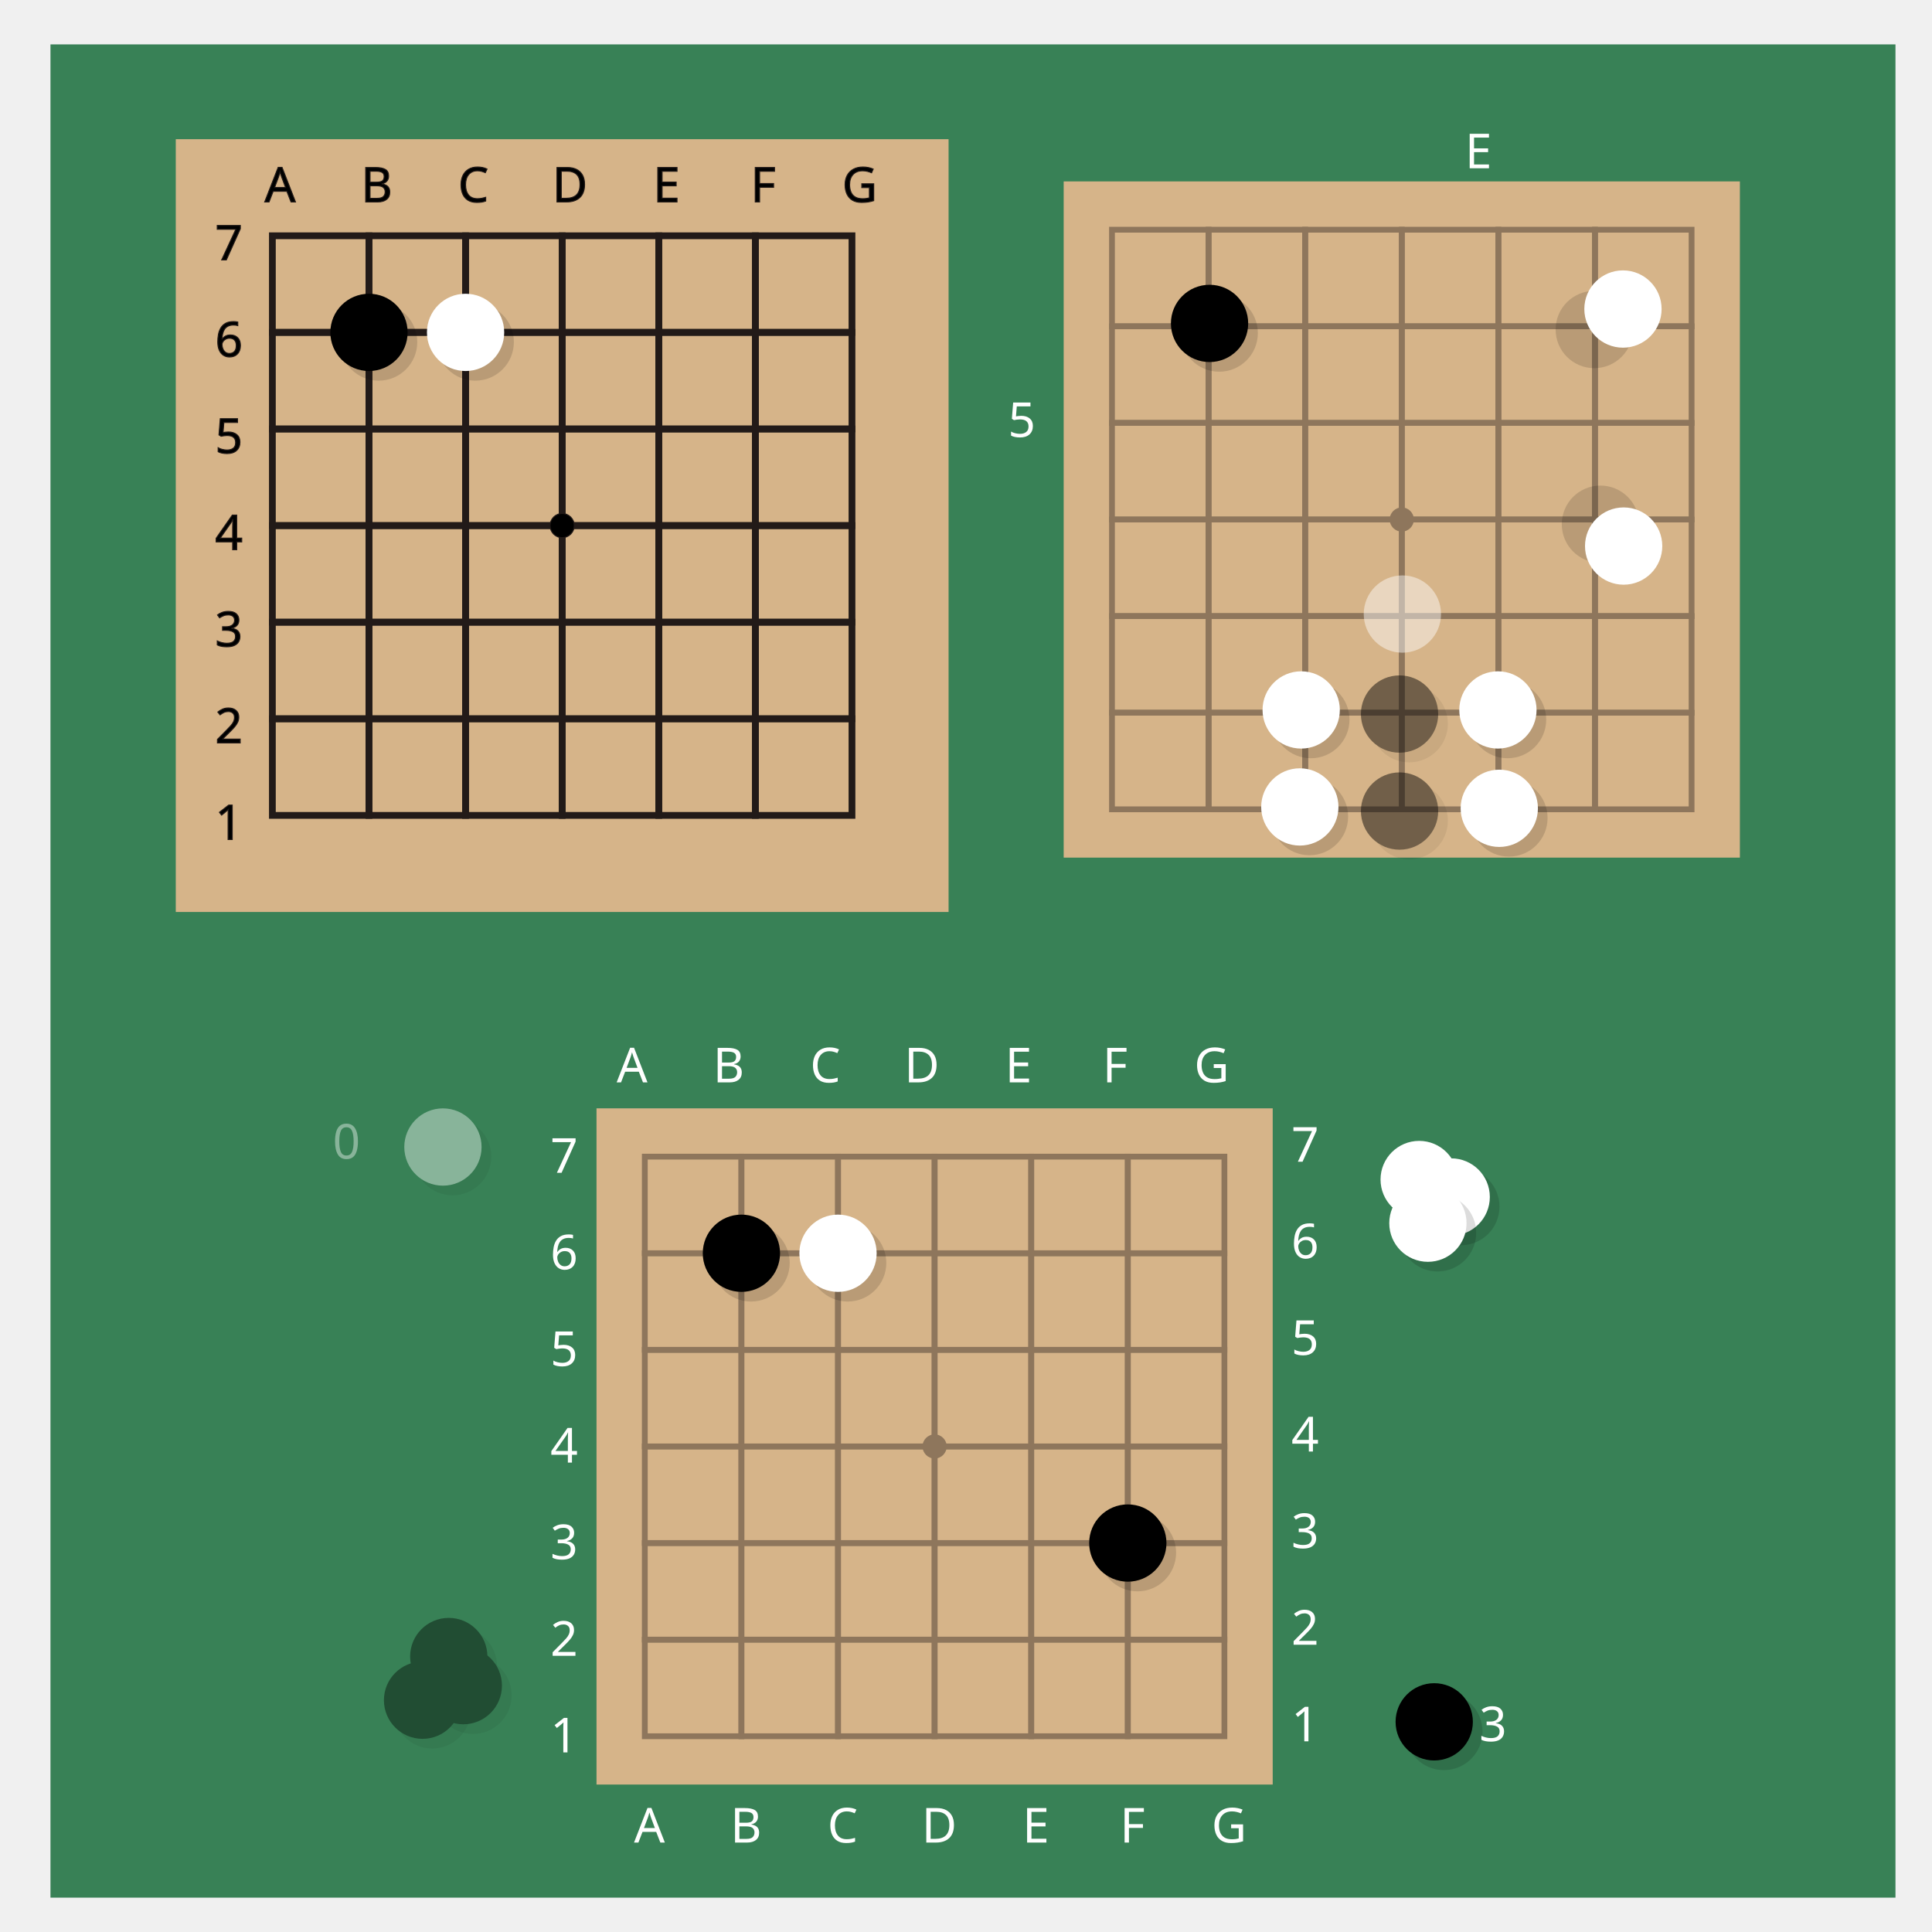
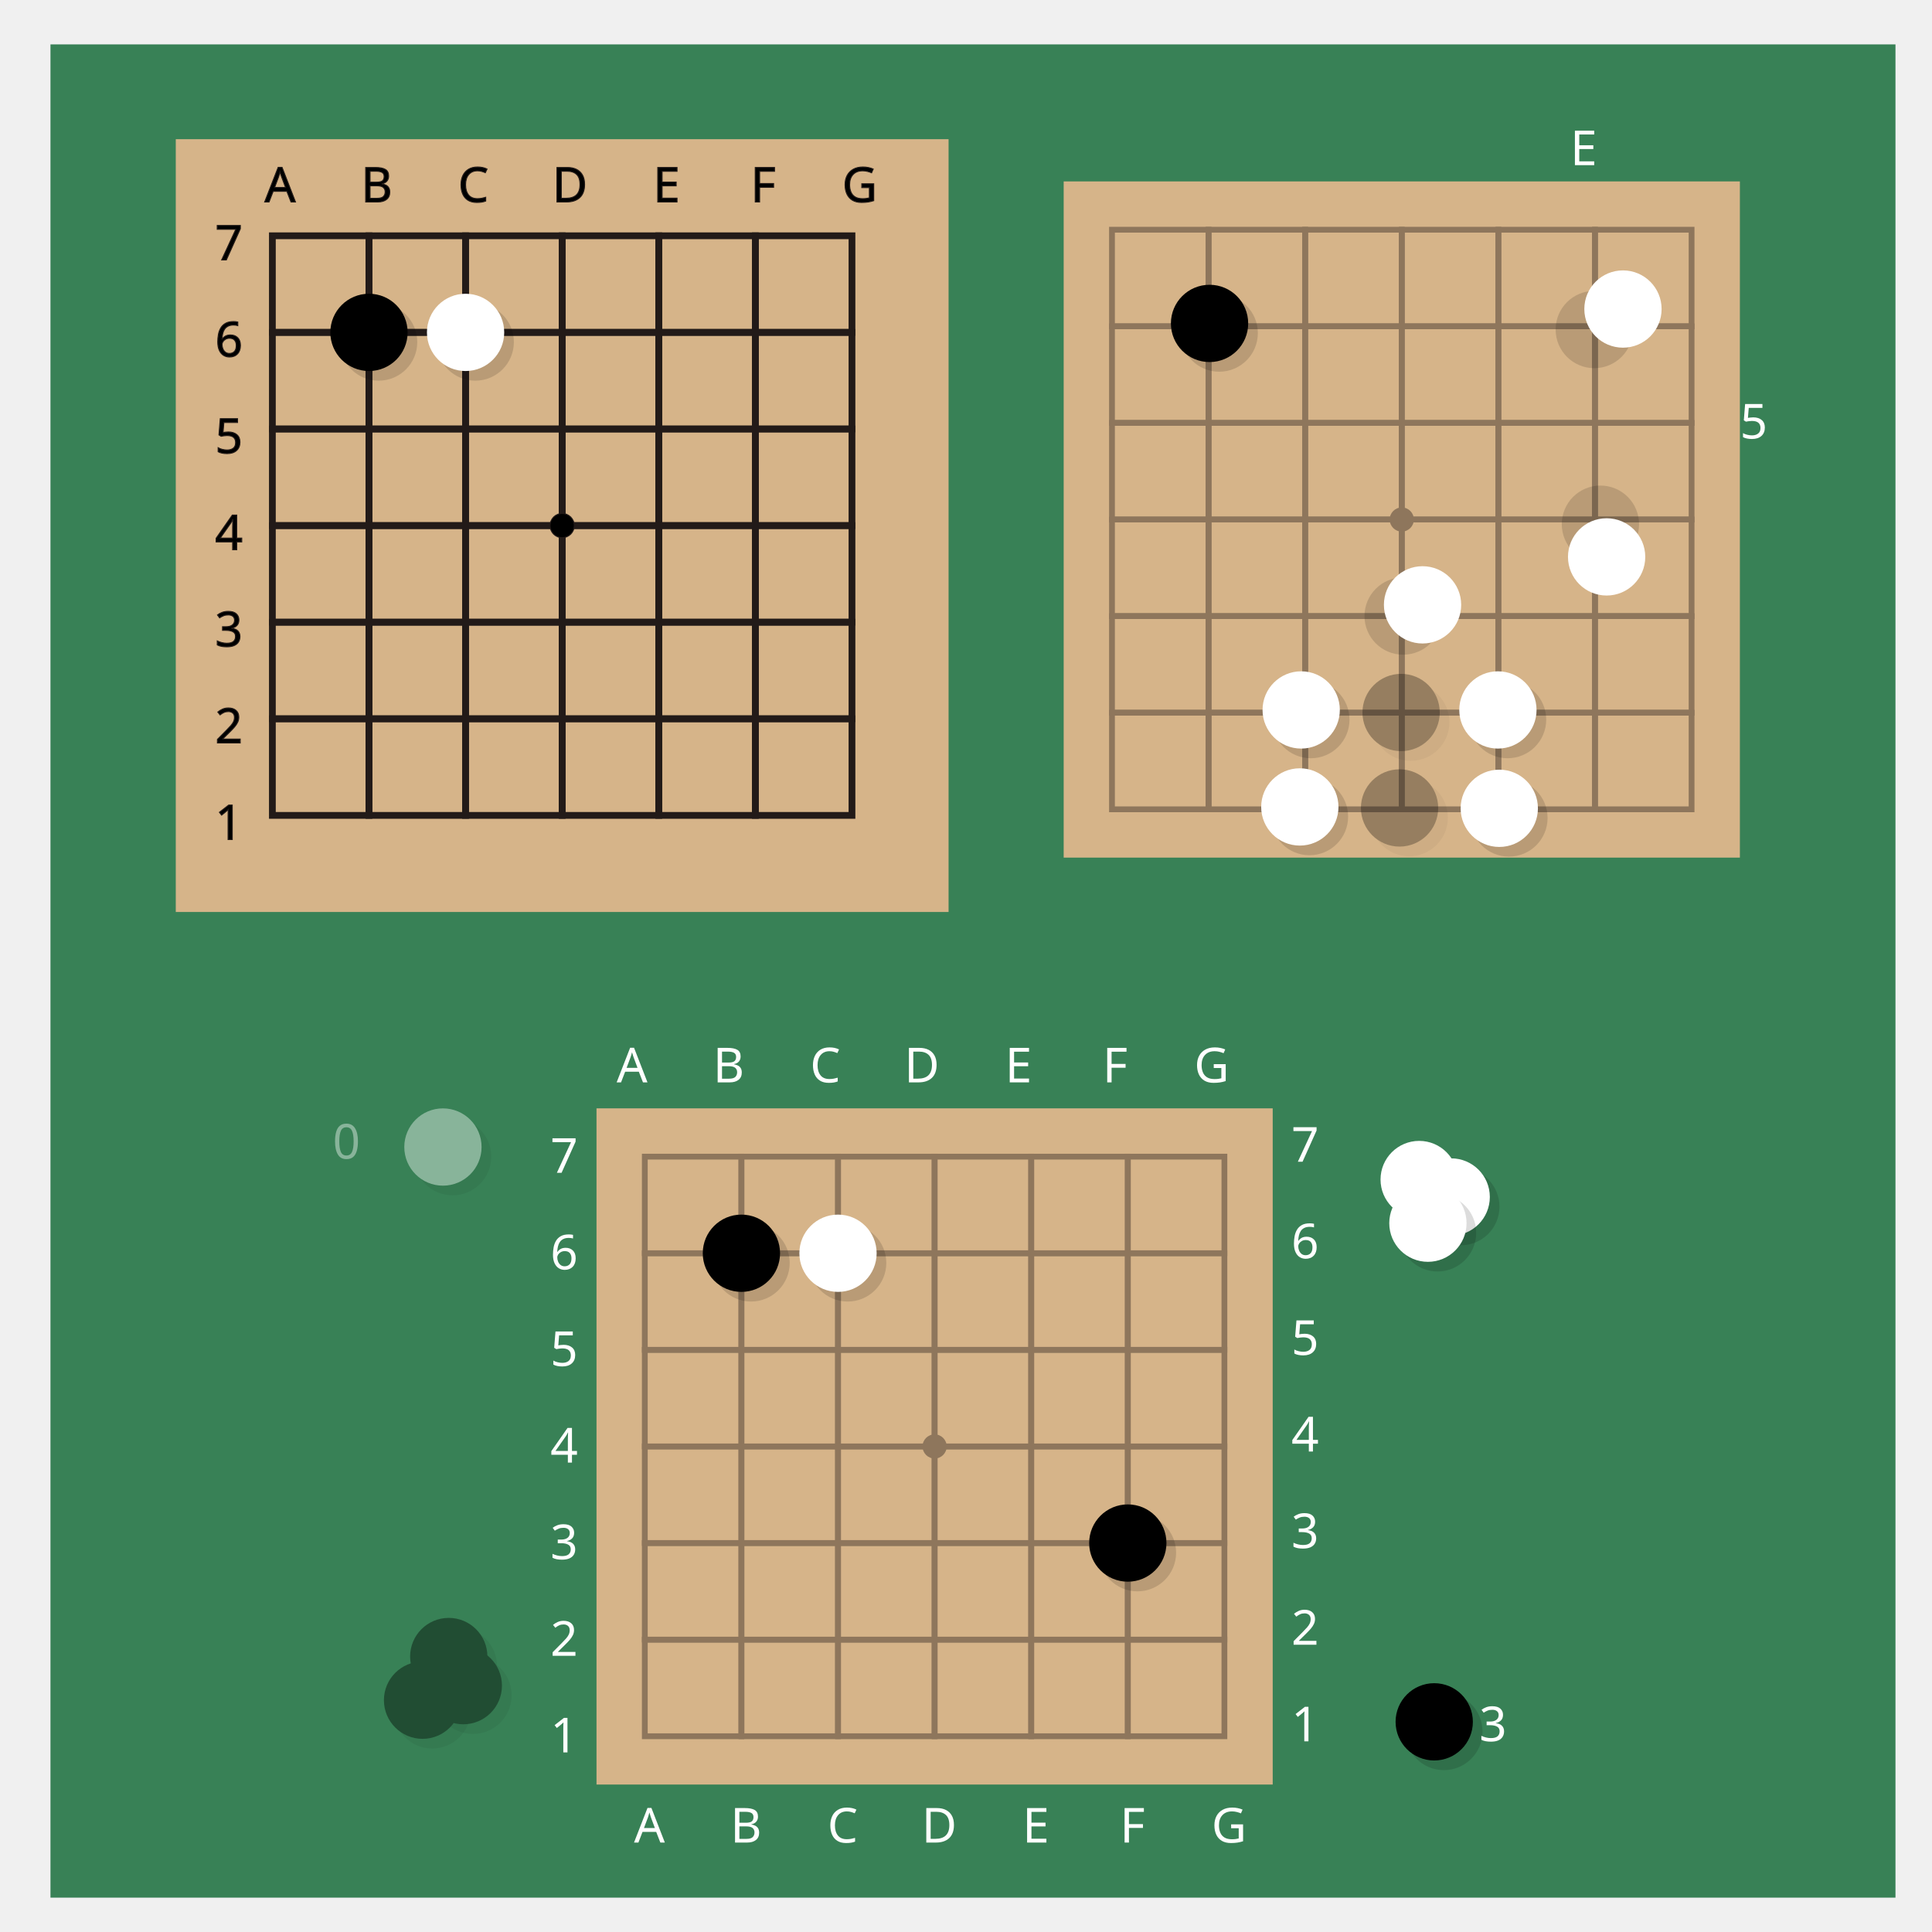
<svg xmlns="http://www.w3.org/2000/svg" width="1000" height="1000" id="svg2" version="1.1">
  <rect id="table-7" x="26.123" y="22.98" width="954.973" height="959.235" style="fill:#388156" />
  <g transform="matrix(0.5,0,0,0.5,283.7515,548.6782)" id="g4430">
    <g id="board">
      <rect style="fill:#d6b489" x="50" y="50" width="700" height="700" id="rect4433" />
      <g id="markings" style="opacity:0.4">
        <g id="board-boxes">
          <rect x="100" y="100" width="100" height="100" style="fill:none;stroke:#221a18;stroke-width:6" id="rect4437" />
          <rect x="200" y="100" width="100" height="100" style="fill:none;stroke:#221a18;stroke-width:6" id="rect4439" />
          <rect x="300" y="100" width="100" height="100" style="fill:none;stroke:#221a18;stroke-width:6" id="rect4441" />
          <rect x="400" y="100" width="100" height="100" style="fill:none;stroke:#221a18;stroke-width:6" id="rect4443" />
          <rect x="500" y="100" width="100" height="100" style="fill:none;stroke:#221a18;stroke-width:6" id="rect4445" />
          <rect x="600" y="100" width="100" height="100" style="fill:none;stroke:#221a18;stroke-width:6" id="rect4447" />
          <rect x="100" y="200" width="100" height="100" style="fill:none;stroke:#221a18;stroke-width:6" id="rect4449" />
          <rect x="200" y="200" width="100" height="100" style="fill:none;stroke:#221a18;stroke-width:6" id="rect4451" />
          <rect x="300" y="200" width="100" height="100" style="fill:none;stroke:#221a18;stroke-width:6" id="rect4453" />
          <rect x="400" y="200" width="100" height="100" style="fill:none;stroke:#221a18;stroke-width:6" id="rect4455" />
          <rect x="500" y="200" width="100" height="100" style="fill:none;stroke:#221a18;stroke-width:6" id="rect4457" />
          <rect x="600" y="200" width="100" height="100" style="fill:none;stroke:#221a18;stroke-width:6" id="rect4459" />
          <rect x="100" y="300" width="100" height="100" style="fill:none;stroke:#221a18;stroke-width:6" id="rect4461" />
          <rect x="200" y="300" width="100" height="100" style="fill:none;stroke:#221a18;stroke-width:6" id="rect4463" />
          <rect x="300" y="300" width="100" height="100" style="fill:none;stroke:#221a18;stroke-width:6" id="rect4465" />
          <rect x="400" y="300" width="100" height="100" style="fill:none;stroke:#221a18;stroke-width:6" id="rect4467" />
          <rect x="500" y="300" width="100" height="100" style="fill:none;stroke:#221a18;stroke-width:6" id="rect4469" />
          <rect x="600" y="300" width="100" height="100" style="fill:none;stroke:#221a18;stroke-width:6" id="rect4471" />
          <rect x="100" y="400" width="100" height="100" style="fill:none;stroke:#221a18;stroke-width:6" id="rect4473" />
          <rect x="200" y="400" width="100" height="100" style="fill:none;stroke:#221a18;stroke-width:6" id="rect4475" />
          <rect x="300" y="400" width="100" height="100" style="fill:none;stroke:#221a18;stroke-width:6" id="rect4477" />
          <rect x="400" y="400" width="100" height="100" style="fill:none;stroke:#221a18;stroke-width:6" id="rect4479" />
          <rect x="500" y="400" width="100" height="100" style="fill:none;stroke:#221a18;stroke-width:6" id="rect4481" />
          <rect x="600" y="400" width="100" height="100" style="fill:none;stroke:#221a18;stroke-width:6" id="rect4483" />
          <rect x="100" y="500" width="100" height="100" style="fill:none;stroke:#221a18;stroke-width:6" id="rect4485" />
          <rect x="200" y="500" width="100" height="100" style="fill:none;stroke:#221a18;stroke-width:6" id="rect4487" />
          <rect x="300" y="500" width="100" height="100" style="fill:none;stroke:#221a18;stroke-width:6" id="rect4489" />
          <rect x="400" y="500" width="100" height="100" style="fill:none;stroke:#221a18;stroke-width:6" id="rect4491" />
          <rect x="500" y="500" width="100" height="100" style="fill:none;stroke:#221a18;stroke-width:6" id="rect4493" />
          <rect x="600" y="500" width="100" height="100" style="fill:none;stroke:#221a18;stroke-width:6" id="rect4495" />
          <rect x="100" y="600" width="100" height="100" style="fill:none;stroke:#221a18;stroke-width:6" id="rect4497" />
          <rect x="200" y="600" width="100" height="100" style="fill:none;stroke:#221a18;stroke-width:6" id="rect4499" />
          <rect x="300" y="600" width="100" height="100" style="fill:none;stroke:#221a18;stroke-width:6" id="rect4501" />
          <rect x="400" y="600" width="100" height="100" style="fill:none;stroke:#221a18;stroke-width:6" id="rect4503" />
          <rect x="500" y="600" width="100" height="100" style="fill:none;stroke:#221a18;stroke-width:6" id="rect4505" />
          <rect x="600" y="600" width="100" height="100" style="fill:none;stroke:#221a18;stroke-width:6" id="rect4507" />
        </g>
        <circle cx="400" cy="400" r="12.5" style="fill:#221a18" id="circle4509" />
      </g>
    </g>
    <g id="stones">
      <g id="g4512">
        <circle cx="210" cy="210" r="40" style="opacity:0.14;fill:#000000" id="circle4514" />
        <circle cx="200" cy="200" r="40" style="fill:#000000" id="circle4516" />
      </g>
      <g id="g4518">
        <circle cx="310" cy="210" r="40" style="opacity:0.14;fill:#000000" id="circle4520" />
        <circle cx="300" cy="200" r="40" style="fill:#ffffff" id="circle4522" />
      </g>
      <g id="g4524">
        <circle cx="610" cy="510" r="40" style="opacity:0.14;fill:#000000" id="circle4526" />
        <circle cx="600" cy="500" r="40" style="fill:#000000" id="circle4528" />
      </g>
    </g>
  </g>
  <defs id="defs131" />
  <g id="g25" transform="matrix(0.5,0,0,0.5,264.4963,544.5339)" style="fill:#ffffff;stroke:none">
    <text font-size="50" x="55" y="125" style="font-size:50px;font-family:Verdana;text-anchor:middle;fill:#ffffff;stroke:none" id="text27">7</text>
    <text font-size="50" x="55" y="225" style="font-size:50px;font-family:Verdana;text-anchor:middle;fill:#ffffff;stroke:none" id="text29">6</text>
    <text font-size="50" x="55" y="325" style="font-size:50px;font-family:Verdana;text-anchor:middle;fill:#ffffff;stroke:none" id="text31">5</text>
    <text font-size="50" x="55" y="425" style="font-size:50px;font-family:Verdana;text-anchor:middle;fill:#ffffff;stroke:none" id="text33">4</text>
    <text font-size="50" x="55" y="525" style="font-size:50px;font-family:Verdana;text-anchor:middle;fill:#ffffff;stroke:none" id="text35">3</text>
    <text font-size="50" x="55" y="625" style="font-size:50px;font-family:Verdana;text-anchor:middle;fill:#ffffff;stroke:none" id="text37">2</text>
    <text font-size="50" x="55" y="725" style="font-size:50px;font-family:Verdana;text-anchor:middle;fill:#ffffff;stroke:none" id="text39">1</text>
  </g>
  <g transform="matrix(0.5,0,0,0.5,90.98189,72.04194)" id="g5652">
    <g id="board-0">
      <rect style="fill:#d6b489" x="0" y="0" width="800" height="800" id="rect5655" />
      <g id="g5657">
        <text font-size="50" x="108" y="65" style="font-size:50px;font-family:Verdana;text-anchor:middle;stroke:#221a18" id="text5659">A</text>
        <text font-size="50" x="208" y="65" style="font-size:50px;font-family:Verdana;text-anchor:middle;stroke:#221a18" id="text5661">B</text>
        <text font-size="50" x="308" y="65" style="font-size:50px;font-family:Verdana;text-anchor:middle;stroke:#221a18" id="text5663">C</text>
        <text font-size="50" x="408" y="65" style="font-size:50px;font-family:Verdana;text-anchor:middle;stroke:#221a18" id="text5665">D</text>
        <text font-size="50" x="508" y="65" style="font-size:50px;font-family:Verdana;text-anchor:middle;stroke:#221a18" id="text5667">E</text>
        <text font-size="50" x="608" y="65" style="font-size:50px;font-family:Verdana;text-anchor:middle;stroke:#221a18" id="text5669">F</text>
        <text font-size="50" x="708" y="65" style="font-size:50px;font-family:Verdana;text-anchor:middle;stroke:#221a18" id="text5671">G</text>
      </g>
      <g id="g5673">
        <text font-size="50" x="55" y="125" style="font-size:50px;font-family:Verdana;text-anchor:middle;stroke:#221a18" id="text5675">7</text>
        <text font-size="50" x="55" y="225" style="font-size:50px;font-family:Verdana;text-anchor:middle;stroke:#221a18" id="text5677">6</text>
        <text font-size="50" x="55" y="325" style="font-size:50px;font-family:Verdana;text-anchor:middle;stroke:#221a18" id="text5679">5</text>
        <text font-size="50" x="55" y="425" style="font-size:50px;font-family:Verdana;text-anchor:middle;stroke:#221a18" id="text5681">4</text>
        <text font-size="50" x="55" y="525" style="font-size:50px;font-family:Verdana;text-anchor:middle;stroke:#221a18" id="text5683">3</text>
        <text font-size="50" x="55" y="625" style="font-size:50px;font-family:Verdana;text-anchor:middle;stroke:#221a18" id="text5685">2</text>
        <text font-size="50" x="55" y="725" style="font-size:50px;font-family:Verdana;text-anchor:middle;stroke:#221a18" id="text5687">1</text>
      </g>
      <g id="board-boxes-3">
        <rect x="100" y="100" width="100" height="100" style="fill:none;stroke:#221a18;stroke-width:7" id="rect5690" />
        <rect x="200" y="100" width="100" height="100" style="fill:none;stroke:#221a18;stroke-width:7" id="rect5692" />
        <rect x="300" y="100" width="100" height="100" style="fill:none;stroke:#221a18;stroke-width:7" id="rect5694" />
        <rect x="400" y="100" width="100" height="100" style="fill:none;stroke:#221a18;stroke-width:7" id="rect5696" />
        <rect x="500" y="100" width="100" height="100" style="fill:none;stroke:#221a18;stroke-width:7" id="rect5698" />
        <rect x="600" y="100" width="100" height="100" style="fill:none;stroke:#221a18;stroke-width:7" id="rect5700" />
        <rect x="100" y="200" width="100" height="100" style="fill:none;stroke:#221a18;stroke-width:7" id="rect5702" />
        <rect x="200" y="200" width="100" height="100" style="fill:none;stroke:#221a18;stroke-width:7" id="rect5704" />
        <rect x="300" y="200" width="100" height="100" style="fill:none;stroke:#221a18;stroke-width:7" id="rect5706" />
        <rect x="400" y="200" width="100" height="100" style="fill:none;stroke:#221a18;stroke-width:7" id="rect5708" />
        <rect x="500" y="200" width="100" height="100" style="fill:none;stroke:#221a18;stroke-width:7" id="rect5710" />
        <rect x="600" y="200" width="100" height="100" style="fill:none;stroke:#221a18;stroke-width:7" id="rect5712" />
        <rect x="100" y="300" width="100" height="100" style="fill:none;stroke:#221a18;stroke-width:7" id="rect5714" />
        <rect x="200" y="300" width="100" height="100" style="fill:none;stroke:#221a18;stroke-width:7" id="rect5716" />
        <rect x="300" y="300" width="100" height="100" style="fill:none;stroke:#221a18;stroke-width:7" id="rect5718" />
        <rect x="400" y="300" width="100" height="100" style="fill:none;stroke:#221a18;stroke-width:7" id="rect5720" />
        <rect x="500" y="300" width="100" height="100" style="fill:none;stroke:#221a18;stroke-width:7" id="rect5722" />
        <rect x="600" y="300" width="100" height="100" style="fill:none;stroke:#221a18;stroke-width:7" id="rect5724" />
        <rect x="100" y="400" width="100" height="100" style="fill:none;stroke:#221a18;stroke-width:7" id="rect5726" />
        <rect x="200" y="400" width="100" height="100" style="fill:none;stroke:#221a18;stroke-width:7" id="rect5728" />
        <rect x="300" y="400" width="100" height="100" style="fill:none;stroke:#221a18;stroke-width:7" id="rect5730" />
        <rect x="400" y="400" width="100" height="100" style="fill:none;stroke:#221a18;stroke-width:7" id="rect5732" />
        <rect x="500" y="400" width="100" height="100" style="fill:none;stroke:#221a18;stroke-width:7" id="rect5734" />
        <rect x="600" y="400" width="100" height="100" style="fill:none;stroke:#221a18;stroke-width:7" id="rect5736" />
        <rect x="100" y="500" width="100" height="100" style="fill:none;stroke:#221a18;stroke-width:7" id="rect5738" />
        <rect x="200" y="500" width="100" height="100" style="fill:none;stroke:#221a18;stroke-width:7" id="rect5740" />
        <rect x="300" y="500" width="100" height="100" style="fill:none;stroke:#221a18;stroke-width:7" id="rect5742" />
        <rect x="400" y="500" width="100" height="100" style="fill:none;stroke:#221a18;stroke-width:7" id="rect5744" />
        <rect x="500" y="500" width="100" height="100" style="fill:none;stroke:#221a18;stroke-width:7" id="rect5746" />
        <rect x="600" y="500" width="100" height="100" style="fill:none;stroke:#221a18;stroke-width:7" id="rect5748" />
        <rect x="100" y="600" width="100" height="100" style="fill:none;stroke:#221a18;stroke-width:7" id="rect5750" />
        <rect x="200" y="600" width="100" height="100" style="fill:none;stroke:#221a18;stroke-width:7" id="rect5752" />
        <rect x="300" y="600" width="100" height="100" style="fill:none;stroke:#221a18;stroke-width:7" id="rect5754" />
        <rect x="400" y="600" width="100" height="100" style="fill:none;stroke:#221a18;stroke-width:7" id="rect5756" />
        <rect x="500" y="600" width="100" height="100" style="fill:none;stroke:#221a18;stroke-width:7" id="rect5758" />
        <rect x="600" y="600" width="100" height="100" style="fill:none;stroke:#221a18;stroke-width:7" id="rect5760" />
      </g>
      <circle cx="400" cy="400" r="12.5" style="stroke:#221a18" id="circle5762" />
    </g>
    <g id="stones-1">
      <g id="g5765">
        <circle cx="210" cy="210" r="40" style="opacity:0.14;fill:#000000" id="circle5767" />
        <circle cx="200" cy="200" r="40" style="fill:#000000" id="circle5769" />
      </g>
      <g id="g5771">
        <circle cx="310" cy="210" r="40" style="opacity:0.14;fill:#000000" id="circle5773" />
        <circle cx="300" cy="200" r="40" style="fill:#ffffff" id="circle5775" />
      </g>
    </g>
  </g>
  <g id="g4518-9-6-1" transform="matrix(0.5,0,0,0.5,584.5605,510.5193)">
    <circle cx="310" cy="210" r="40" style="opacity:0.14;fill:#000000" id="circle4520-6-1-2" />
    <circle cx="300" cy="200" r="40" style="fill:#ffffff" id="circle4522-9-9-1" />
  </g>
  <g id="g7210" style="opacity:0.406" transform="translate(4.261377,123.5799)">
    <g transform="matrix(0.5,0,0,0.5,128.0135,633.8407)" id="g4512-6-9-4">
      <circle id="circle4514-4-5-6" style="opacity:0.14;fill:#000000" r="40" cy="210" cx="210" />
      <circle id="circle4516-6-1-0" style="fill:#000000" r="40" cy="200" cx="200" />
    </g>
    <g transform="matrix(0.5,0,0,0.5,135.5466,648.907)" id="g4512-6-9-4-7">
      <circle id="circle4514-4-5-6-3" style="opacity:0.14;fill:#000000" r="40" cy="210" cx="210" />
      <circle id="circle4516-6-1-0-6" style="fill:#000000" r="40" cy="200" cx="200" />
    </g>
    <g transform="matrix(0.5,0,0,0.5,114.4539,656.4401)" id="g4512-6-9-4-5">
      <circle id="circle4514-4-5-6-2" style="opacity:0.14;fill:#000000" r="40" cy="210" cx="210" />
      <circle id="circle4516-6-1-0-2" style="fill:#000000" r="40" cy="200" cx="200" />
    </g>
  </g>
  <g id="g4518-9-6-1-4" transform="matrix(0.5,0,0,0.5,601.1334,519.559)">
    <circle cx="310" cy="210" r="40" style="opacity:0.14;fill:#000000" id="circle4520-6-1-2-3" />
    <circle cx="300" cy="200" r="40" style="fill:#ffffff" id="circle4522-9-9-1-9" />
  </g>
  <g id="g4518-9-6-1-4-6" transform="matrix(0.5,0,0,0.5,589.0804,533.1187)">
    <circle cx="310" cy="210" r="40" style="opacity:0.14;fill:#000000" id="circle4520-6-1-2-3-4" />
    <circle cx="300" cy="200" r="40" style="fill:#ffffff" id="circle4522-9-9-1-9-6" />
  </g>
  <g id="g4512-6-9-4-5-7" transform="matrix(0.5,0,0,0.5,642.3521,791.2165)">
    <circle cx="210" cy="210" r="40" style="opacity:0.14;fill:#000000" id="circle4514-4-5-6-2-4" />
    <circle cx="200" cy="200" r="40" style="fill:#000000" id="circle4516-6-1-0-2-6" />
  </g>
  <g id="g4518-9-6-1-4-6-2" transform="matrix(0.5,0,0,0.5,79.26165,493.6955)" style="opacity:0.406">
    <circle cx="310" cy="210" r="40" style="opacity:0.14;fill:#000000" id="circle4520-6-1-2-3-4-9" />
    <circle cx="300" cy="200" r="40" style="fill:#ffffff" id="circle4522-9-9-1-9-6-9" />
  </g>
  <text xml:space="preserve" style="font-style:normal;font-variant:normal;font-weight:normal;font-stretch:normal;font-size:20px;line-height:125%;font-family:FreeSans;-inkscape-font-specification:FreeSans;letter-spacing:0px;word-spacing:0px;fill:#000000;fill-opacity:1;stroke:none;stroke-width:1px;stroke-linecap:butt;stroke-linejoin:miter;stroke-opacity:1" x="753.312" y="856.871" id="text7120">
    <tspan id="tspan7122" x="753.312" y="856.871" />
  </text>
  <g id="g9-6" transform="matrix(0.5,0,0,0.5,273.1662,527.7334)" style="fill:#ffffff;stroke:none">
    <text font-size="50" x="108" y="65" style="font-size:50px;font-family:Verdana;text-anchor:middle;fill:#ffffff;stroke:none" id="text11-7">A</text>
    <text font-size="50" x="208" y="65" style="font-size:50px;font-family:Verdana;text-anchor:middle;fill:#ffffff;stroke:none" id="text13-8">B</text>
    <text font-size="50" x="308" y="65" style="font-size:50px;font-family:Verdana;text-anchor:middle;fill:#ffffff;stroke:none" id="text15-7">C</text>
    <text font-size="50" x="408" y="65" style="font-size:50px;font-family:Verdana;text-anchor:middle;fill:#ffffff;stroke:none" id="text17-5">D</text>
    <text font-size="50" x="508" y="65" style="font-size:50px;font-family:Verdana;text-anchor:middle;fill:#ffffff;stroke:none" id="text19-2">E</text>
    <text font-size="50" x="608" y="65" style="font-size:50px;font-family:Verdana;text-anchor:middle;fill:#ffffff;stroke:none" id="text21-6">F</text>
    <text font-size="50" x="708" y="65" style="font-size:50px;font-family:Verdana;text-anchor:middle;fill:#ffffff;stroke:none" id="text23-7">G</text>
  </g>
  <text id="text11-4" style="font-size:25px;font-family:Verdana;text-anchor:middle;fill:#ffffff;fill-opacity:1;stroke:none" y="901.231" x="772.778" font-size="50">
    <tspan style="text-align:start;text-anchor:start" id="tspan7182">3</tspan>
  </text>
  <text id="text11-4-7" style="font-size:25px;font-family:Verdana;text-anchor:middle;opacity:0.406;fill:#ffffff;fill-opacity:1;stroke:none" y="599.716" x="182.597" font-size="50">
    <tspan style="text-align:start;text-anchor:start" id="tspan7182-1">0</tspan>
    <tspan style="text-align:start;text-anchor:start" id="tspan7221" />
  </text>
  <g id="g25-1" transform="matrix(0.5,0,0,0.5,648.0259,538.7992)" style="fill:#ffffff;stroke:none">
    <text font-size="50" x="55" y="125" style="font-size:50px;font-family:Verdana;text-anchor:middle;fill:#ffffff;stroke:none" id="text27-8">7</text>
    <text font-size="50" x="55" y="225" style="font-size:50px;font-family:Verdana;text-anchor:middle;fill:#ffffff;stroke:none" id="text29-0">6</text>
    <text font-size="50" x="55" y="325" style="font-size:50px;font-family:Verdana;text-anchor:middle;fill:#ffffff;stroke:none" id="text31-6">5</text>
    <text font-size="50" x="55" y="425" style="font-size:50px;font-family:Verdana;text-anchor:middle;fill:#ffffff;stroke:none" id="text33-6">4</text>
    <text font-size="50" x="55" y="525" style="font-size:50px;font-family:Verdana;text-anchor:middle;fill:#ffffff;stroke:none" id="text35-6">3</text>
    <text font-size="50" x="55" y="625" style="font-size:50px;font-family:Verdana;text-anchor:middle;fill:#ffffff;stroke:none" id="text37-0">2</text>
    <text font-size="50" x="55" y="725" style="font-size:50px;font-family:Verdana;text-anchor:middle;fill:#ffffff;stroke:none" id="text39-9">1</text>
  </g>
  <g id="g9-6-0" transform="matrix(0.5,0,0,0.5,282.1571,921.2024)" style="fill:#ffffff;stroke:none">
    <text font-size="50" x="108" y="65" style="font-size:50px;font-family:Verdana;text-anchor:middle;fill:#ffffff;stroke:none" id="text11-7-5">A</text>
    <text font-size="50" x="208" y="65" style="font-size:50px;font-family:Verdana;text-anchor:middle;fill:#ffffff;stroke:none" id="text13-8-8">B</text>
    <text font-size="50" x="308" y="65" style="font-size:50px;font-family:Verdana;text-anchor:middle;fill:#ffffff;stroke:none" id="text15-7-7">C</text>
    <text font-size="50" x="408" y="65" style="font-size:50px;font-family:Verdana;text-anchor:middle;fill:#ffffff;stroke:none" id="text17-5-0">D</text>
    <text font-size="50" x="508" y="65" style="font-size:50px;font-family:Verdana;text-anchor:middle;fill:#ffffff;stroke:none" id="text19-2-4">E</text>
    <text font-size="50" x="608" y="65" style="font-size:50px;font-family:Verdana;text-anchor:middle;fill:#ffffff;stroke:none" id="text21-6-6">F</text>
    <text font-size="50" x="708" y="65" style="font-size:50px;font-family:Verdana;text-anchor:middle;fill:#ffffff;stroke:none" id="text23-7-6">G</text>
  </g>
  <g id="board-06" transform="matrix(0.5,0,0,0.5,525.5595,68.89953)">
    <rect id="rect4433-2" height="700" width="700" y="50" x="50" style="fill:#d6b489" />
    <g style="opacity:0.4" id="markings-6">
      <g id="board-boxes-5">
        <rect id="rect4437-2" style="fill:none;stroke:#221a18;stroke-width:6" height="100" width="100" y="100" x="100" />
        <rect id="rect4439-4" style="fill:none;stroke:#221a18;stroke-width:6" height="100" width="100" y="100" x="200" />
        <rect id="rect4441-1" style="fill:none;stroke:#221a18;stroke-width:6" height="100" width="100" y="100" x="300" />
        <rect id="rect4443-4" style="fill:none;stroke:#221a18;stroke-width:6" height="100" width="100" y="100" x="400" />
        <rect id="rect4445-2" style="fill:none;stroke:#221a18;stroke-width:6" height="100" width="100" y="100" x="500" />
        <rect id="rect4447-0" style="fill:none;stroke:#221a18;stroke-width:6" height="100" width="100" y="100" x="600" />
        <rect id="rect4449-1" style="fill:none;stroke:#221a18;stroke-width:6" height="100" width="100" y="200" x="100" />
        <rect id="rect4451-0" style="fill:none;stroke:#221a18;stroke-width:6" height="100" width="100" y="200" x="200" />
        <rect id="rect4453-3" style="fill:none;stroke:#221a18;stroke-width:6" height="100" width="100" y="200" x="300" />
        <rect id="rect4455-4" style="fill:none;stroke:#221a18;stroke-width:6" height="100" width="100" y="200" x="400" />
        <rect id="rect4457-0" style="fill:none;stroke:#221a18;stroke-width:6" height="100" width="100" y="200" x="500" />
        <rect id="rect4459-4" style="fill:none;stroke:#221a18;stroke-width:6" height="100" width="100" y="200" x="600" />
        <rect id="rect4461-0" style="fill:none;stroke:#221a18;stroke-width:6" height="100" width="100" y="300" x="100" />
        <rect id="rect4463-6" style="fill:none;stroke:#221a18;stroke-width:6" height="100" width="100" y="300" x="200" />
        <rect id="rect4465-2" style="fill:none;stroke:#221a18;stroke-width:6" height="100" width="100" y="300" x="300" />
        <rect id="rect4467-2" style="fill:none;stroke:#221a18;stroke-width:6" height="100" width="100" y="300" x="400" />
        <rect id="rect4469-7" style="fill:none;stroke:#221a18;stroke-width:6" height="100" width="100" y="300" x="500" />
        <rect id="rect4471-2" style="fill:none;stroke:#221a18;stroke-width:6" height="100" width="100" y="300" x="600" />
        <rect id="rect4473-7" style="fill:none;stroke:#221a18;stroke-width:6" height="100" width="100" y="400" x="100" />
        <rect id="rect4475-5" style="fill:none;stroke:#221a18;stroke-width:6" height="100" width="100" y="400" x="200" />
        <rect id="rect4477-1" style="fill:none;stroke:#221a18;stroke-width:6" height="100" width="100" y="400" x="300" />
        <rect id="rect4479-9" style="fill:none;stroke:#221a18;stroke-width:6" height="100" width="100" y="400" x="400" />
        <rect id="rect4481-0" style="fill:none;stroke:#221a18;stroke-width:6" height="100" width="100" y="400" x="500" />
        <rect id="rect4483-0" style="fill:none;stroke:#221a18;stroke-width:6" height="100" width="100" y="400" x="600" />
        <rect id="rect4485-6" style="fill:none;stroke:#221a18;stroke-width:6" height="100" width="100" y="500" x="100" />
        <rect id="rect4487-2" style="fill:none;stroke:#221a18;stroke-width:6" height="100" width="100" y="500" x="200" />
        <rect id="rect4489-0" style="fill:none;stroke:#221a18;stroke-width:6" height="100" width="100" y="500" x="300" />
        <rect id="rect4491-2" style="fill:none;stroke:#221a18;stroke-width:6" height="100" width="100" y="500" x="400" />
        <rect id="rect4493-4" style="fill:none;stroke:#221a18;stroke-width:6" height="100" width="100" y="500" x="500" />
        <rect id="rect4495-9" style="fill:none;stroke:#221a18;stroke-width:6" height="100" width="100" y="500" x="600" />
        <rect id="rect4497-9" style="fill:none;stroke:#221a18;stroke-width:6" height="100" width="100" y="600" x="100" />
        <rect id="rect4499-9" style="fill:none;stroke:#221a18;stroke-width:6" height="100" width="100" y="600" x="200" />
        <rect id="rect4501-5" style="fill:none;stroke:#221a18;stroke-width:6" height="100" width="100" y="600" x="300" />
        <rect id="rect4503-0" style="fill:none;stroke:#221a18;stroke-width:6" height="100" width="100" y="600" x="400" />
        <rect id="rect4505-3" style="fill:none;stroke:#221a18;stroke-width:6" height="100" width="100" y="600" x="500" />
        <rect id="rect4507-7" style="fill:none;stroke:#221a18;stroke-width:6" height="100" width="100" y="600" x="600" />
      </g>
      <circle id="circle4509-0" style="fill:#221a18" r="12.5" cy="400" cx="400" />
    </g>
  </g>
  <g id="g7863">
    <circle cx="631.06" cy="172.4" r="20" style="opacity:0.14;fill:#000000" id="circle4514-4" />
    <circle cx="626.06" cy="167.4" r="20" style="fill:#000000" id="circle4516-8" />
  </g>
-   <circle id="circle4520-0" style="opacity:1;fill:#ffffff;fill-opacity:0.46" r="20" cy="317.83" cx="725.872" />
-   <text id="text11-4-6" style="font-size:25px;font-family:Verdana;text-anchor:middle;fill:#ffffff;fill-opacity:1;stroke:none" y="226.179" x="528.894" font-size="50">
+   <text id="text11-4-6" style="font-size:25px;font-family:Verdana;text-anchor:middle;fill:#ffffff;fill-opacity:1;stroke:none" y="226.98" x="907.753" font-size="50">
    <tspan style="text-align:start;text-anchor:start" id="tspan7182-3">5</tspan>
  </text>
-   <text id="text11-4-6-8" style="font-size:25px;font-family:Verdana;text-anchor:middle;fill:#ffffff;fill-opacity:1;stroke:none" y="87.09" x="765.238" font-size="50">
+   <text id="text11-4-6-8" style="font-size:25px;font-family:Verdana;text-anchor:middle;fill:#ffffff;fill-opacity:1;stroke:none" y="85.488" x="819.704" font-size="50">
    <tspan style="text-align:start;text-anchor:start" id="tspan7182-3-6">E</tspan>
  </text>
-   <g id="g4512-9-3" transform="matrix(0.5,0,0,0.5,624.4058,269.5892)" style="opacity:0.469">
+   <g id="g4512-9-3" transform="matrix(0.5,0,0,0.5,625.2067,268.7882)" style="opacity:0.299">
    <circle cx="210" cy="210" r="40" style="opacity:0.14;fill:#000000" id="circle4514-4-7" />
    <circle cx="200" cy="200" r="40" style="fill:#000000" id="circle4516-8-2" />
  </g>
-   <g id="g4512-9-6" transform="matrix(0.5,0,0,0.5,624.4058,319.7937)" style="opacity:0.469">
+   <g id="g4512-9-6" transform="matrix(0.5,0,0,0.5,624.4058,318.1918)" style="opacity:0.299">
    <circle cx="210" cy="210" r="40" style="opacity:0.14;fill:#000000" id="circle4514-4-5" />
    <circle cx="200" cy="200" r="40" style="fill:#000000" id="circle4516-8-6" />
  </g>
  <g id="g7717" transform="translate(123.7437,78.48885)">
    <circle cx="656.574" cy="293.979" r="20" style="opacity:0.14;fill:#000000" id="circle4514-4-0" />
    <circle cx="651.574" cy="288.979" r="20" style="fill:#ffffff" id="circle4516-8-22" />
  </g>
  <g id="g7717-3" transform="translate(124.4508,129.4005)">
    <circle cx="656.574" cy="293.979" r="20" style="opacity:0.14;fill:#000000" id="circle4514-4-0-2" />
    <circle cx="651.574" cy="288.979" r="20" style="fill:#ffffff" id="circle4516-8-22-4" />
  </g>
  <g id="g7717-3-8" transform="translate(21.92029,78.48886)">
    <circle cx="656.574" cy="293.979" r="20" style="opacity:0.14;fill:#000000" id="circle4514-4-0-2-2" />
    <circle cx="651.574" cy="288.979" r="20" style="fill:#ffffff" id="circle4516-8-22-4-3" />
  </g>
  <g id="g7717-3-8-8" transform="translate(21.21318,128.6934)">
    <circle cx="656.574" cy="293.979" r="20" style="opacity:0.14;fill:#000000" id="circle4514-4-0-2-2-5" />
    <circle cx="651.574" cy="288.979" r="20" style="fill:#ffffff" id="circle4516-8-22-4-3-7" />
  </g>
  <circle id="circle4514-4-73-5" style="opacity:0.14;fill:#000000" r="20" cy="170.564" cx="825.194" />
  <circle id="circle4520-0-3" style="opacity:1;fill:#ffffff;fill-opacity:1" r="20" cy="159.957" cx="840.043" />
  <circle id="circle4514-4-73-5-9" style="opacity:0.14;fill:#000000" r="20" cy="271.326" cx="828.376" />
-   <circle id="circle4520-0-3-0" style="opacity:1;fill:#ffffff;fill-opacity:1" r="20" cy="282.64" cx="840.396" />
+   <circle id="circle4520-0-3-0" style="opacity:1;fill:#ffffff;fill-opacity:1" r="20" cy="288.247" cx="831.586" />
+   <circle id="circle4514-4-73-5-3" style="opacity:0.14;fill:#000000" r="20" cy="318.872" cx="726.264" />
+   <circle id="circle4520-0-3-1" style="opacity:1;fill:#ffffff;fill-opacity:1" r="20" cy="313.071" cx="736.308" />
</svg>
